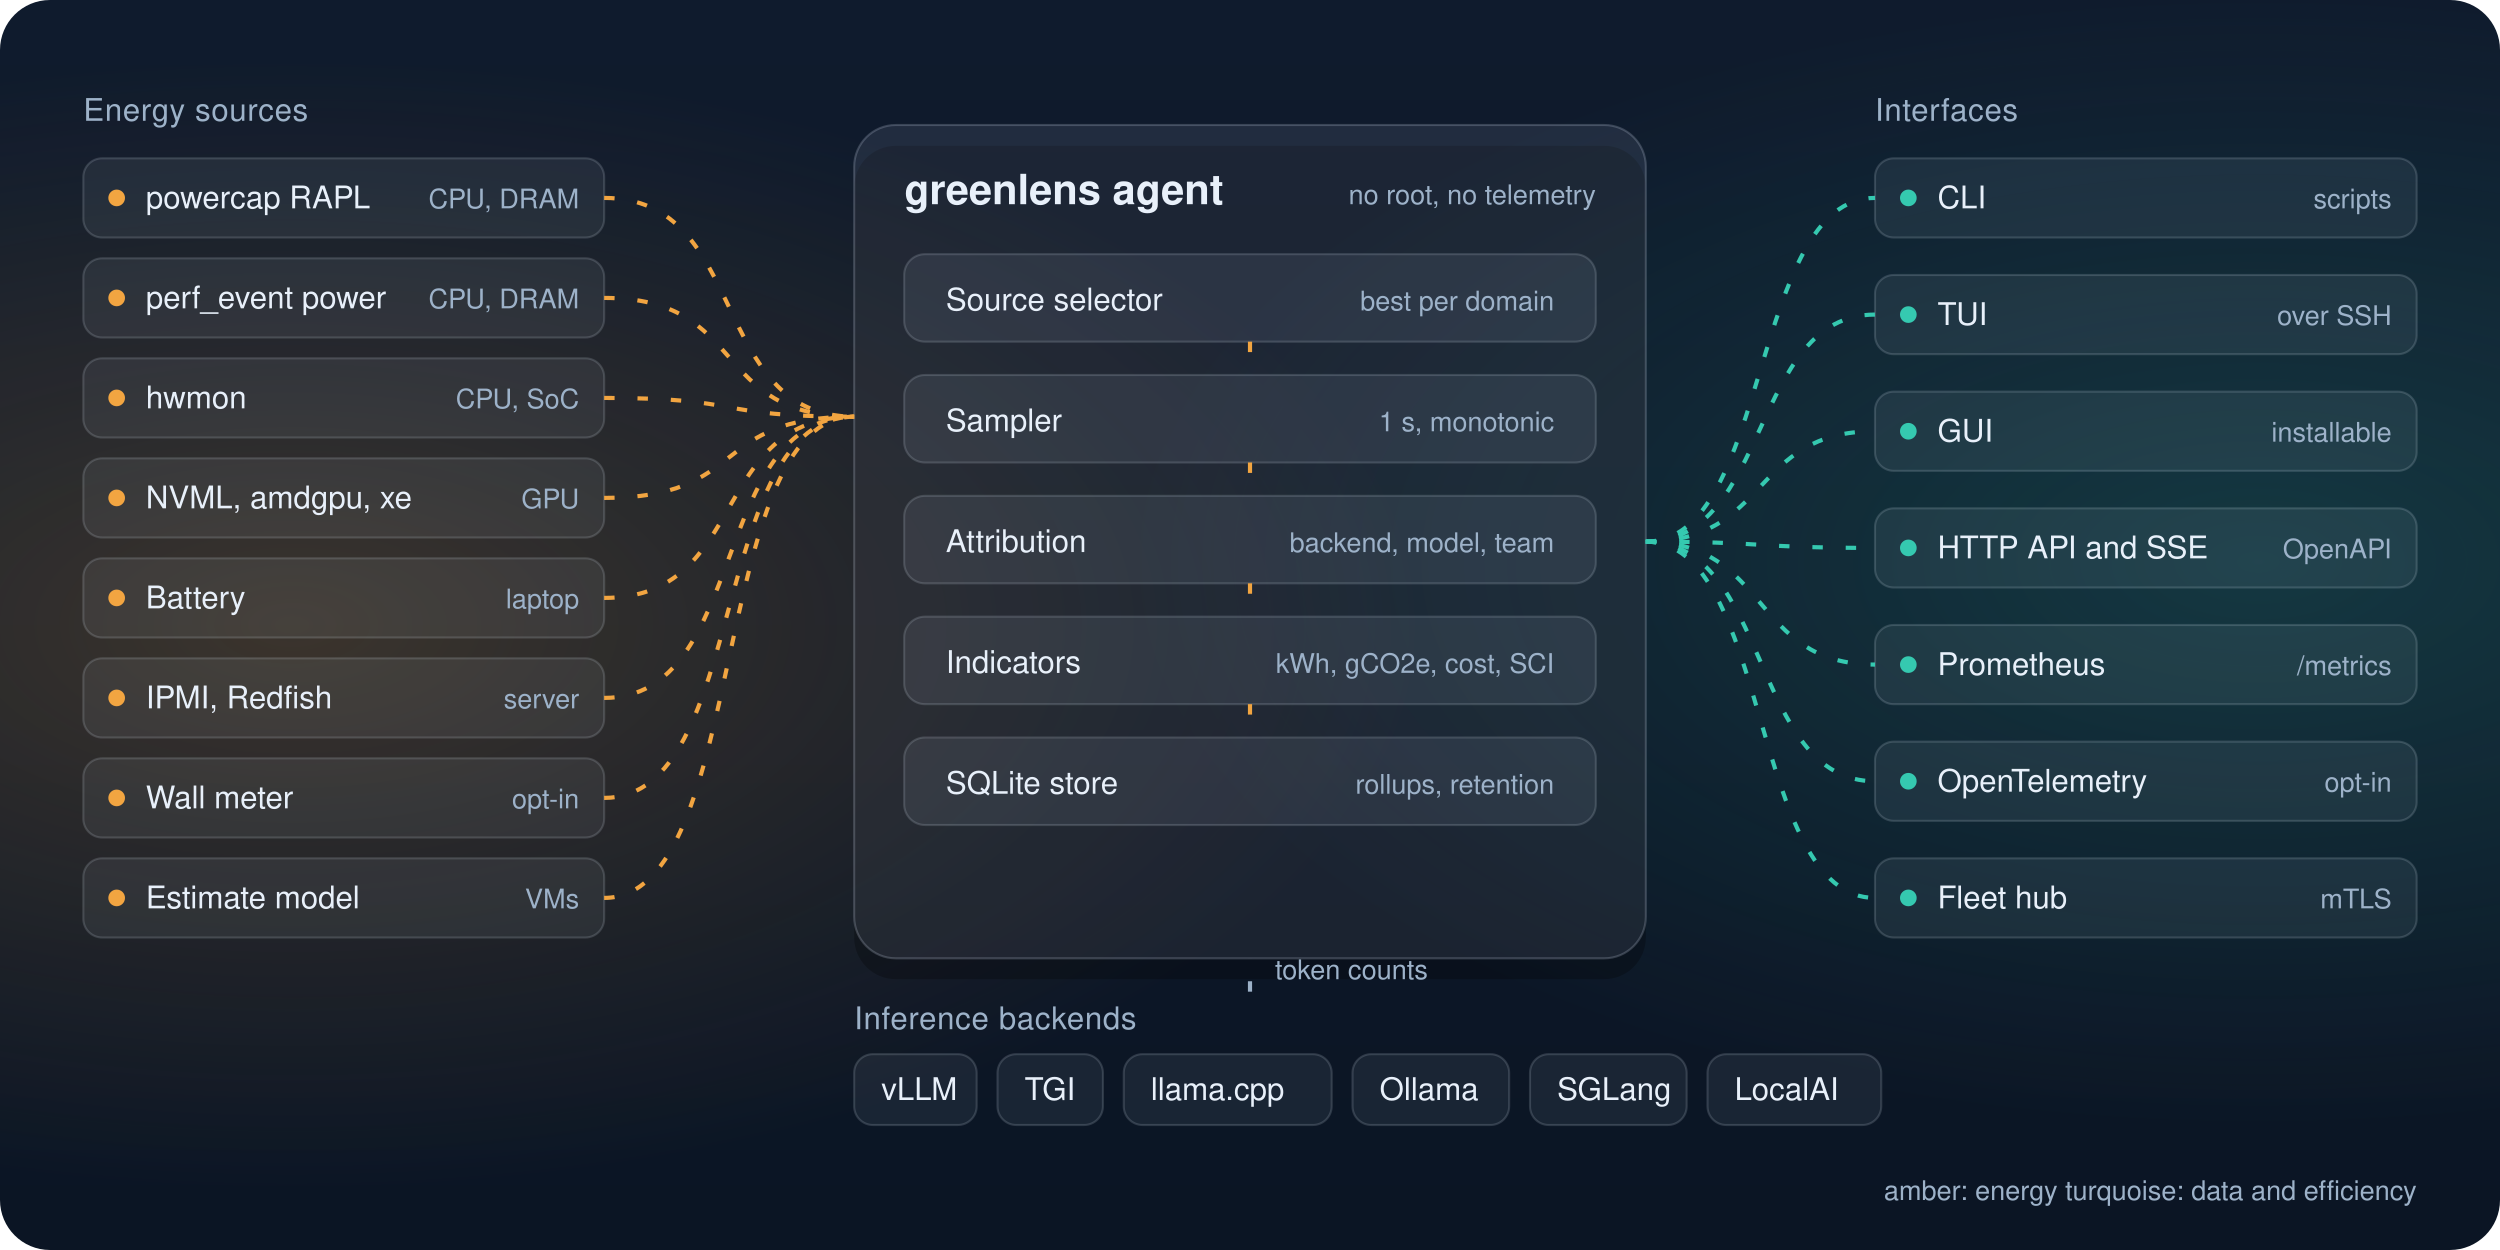
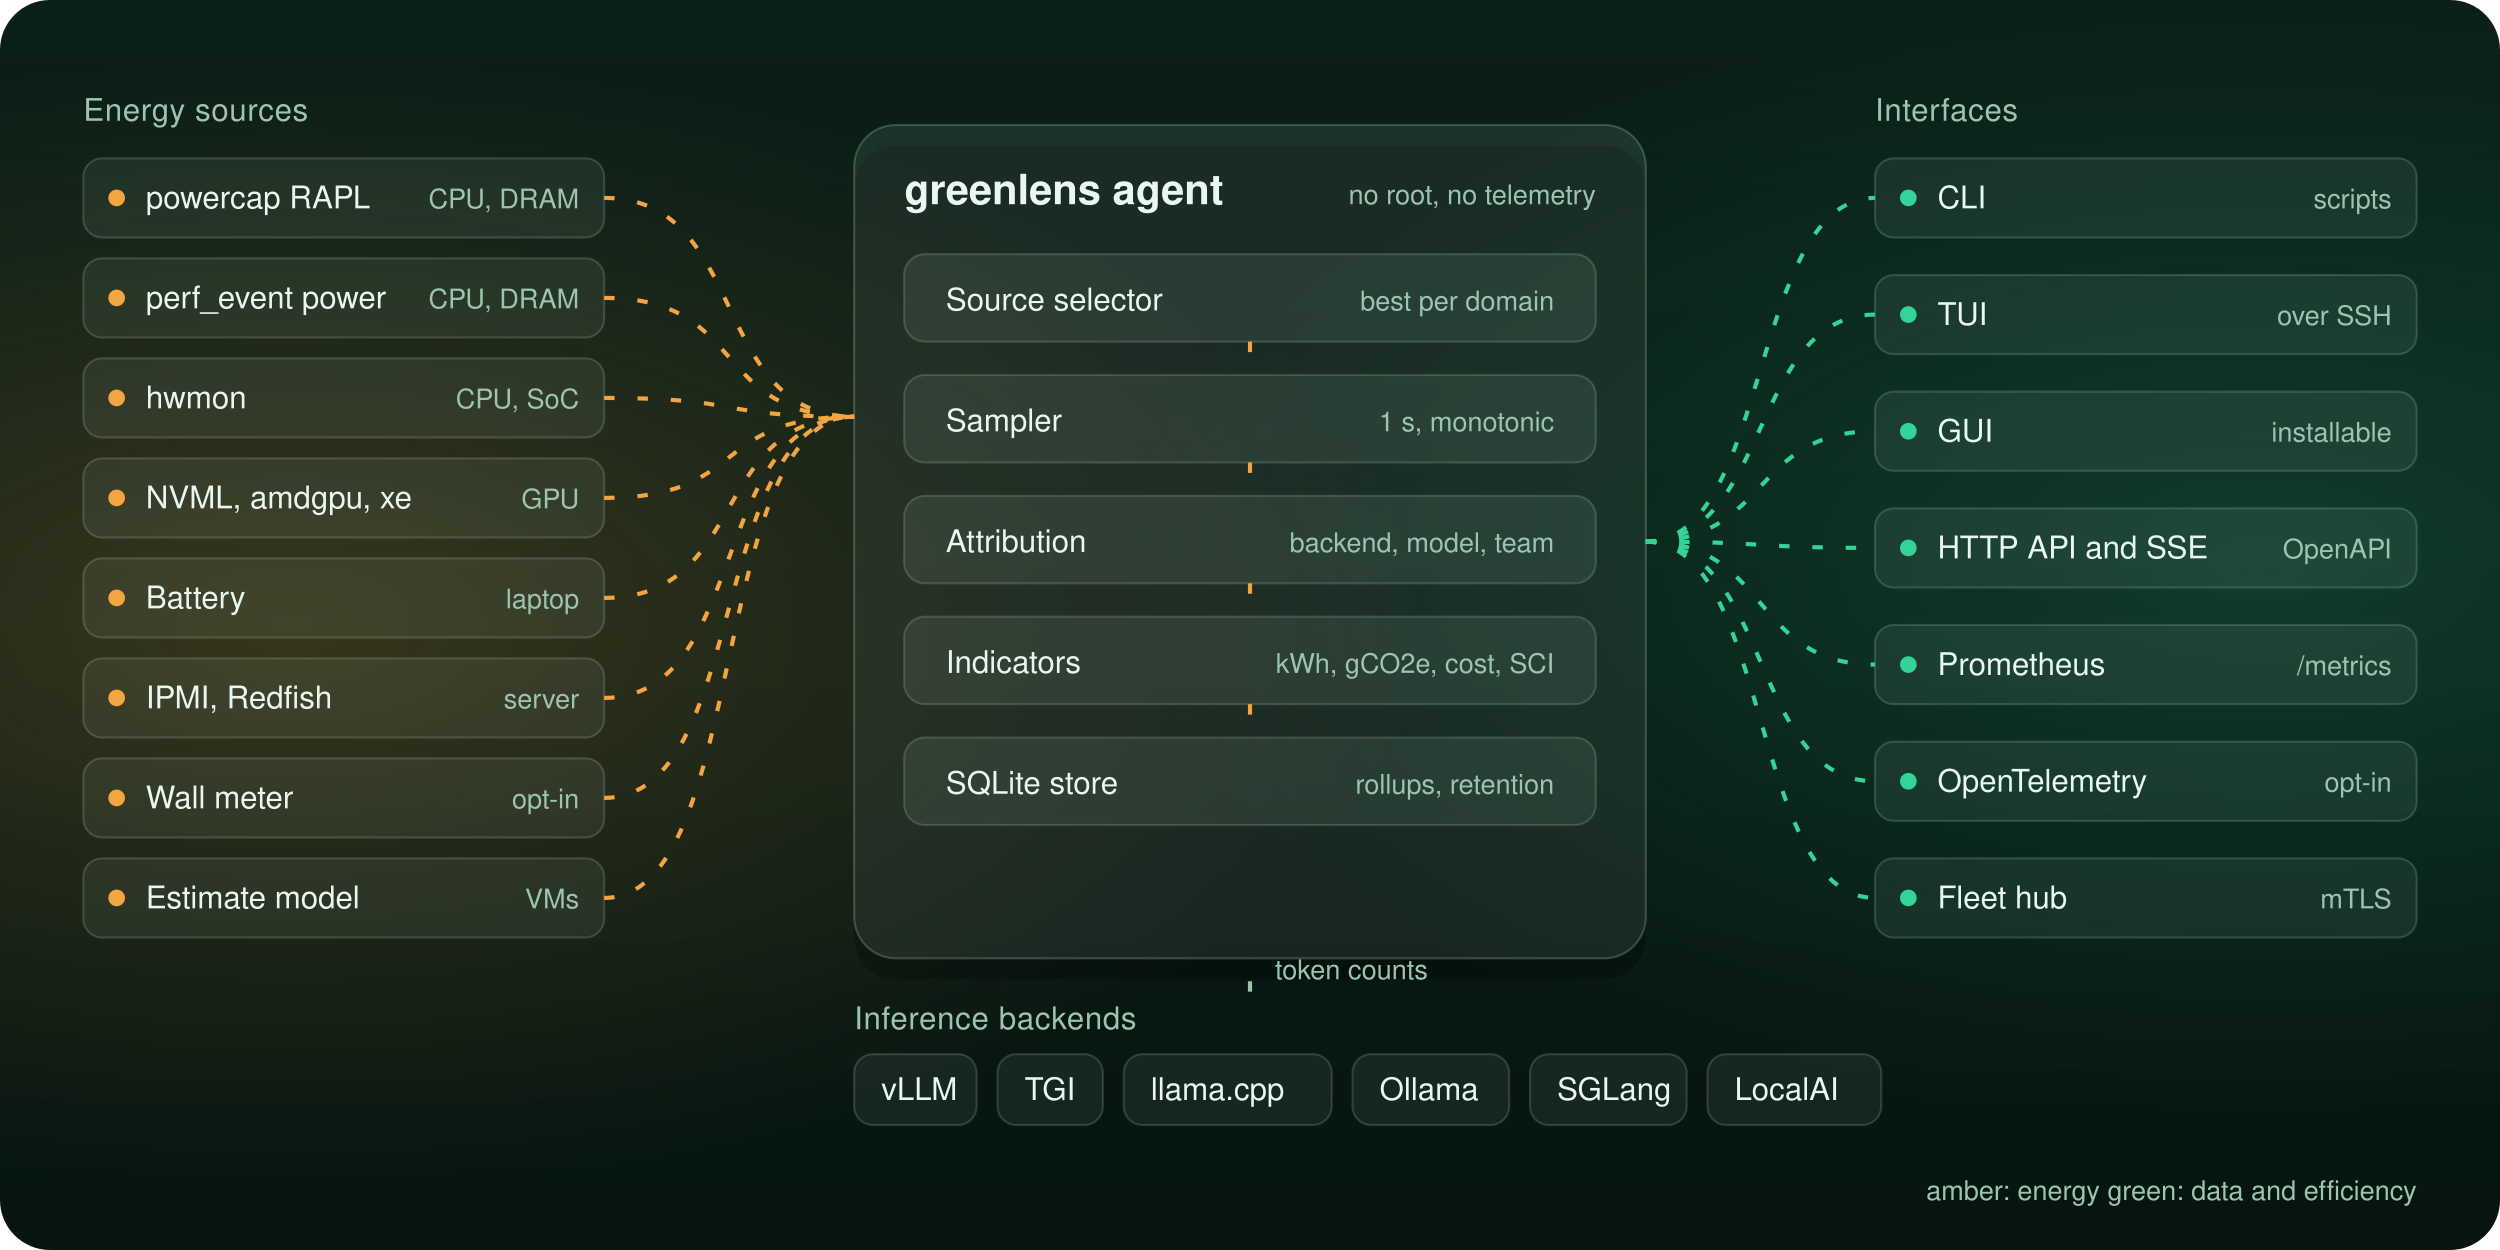
<svg xmlns="http://www.w3.org/2000/svg" viewBox="0 0 1200 600" width="1200" height="600" role="img" aria-labelledby="t">
  <style>
- text{font-family:"IBM Plex Sans","Segoe UI",Helvetica,Arial,sans-serif;fill:#E8F0FA}
- .h{font-size:15px;fill:#9DB2C9;letter-spacing:.3px}
- .b{font-size:15px}.s{font-size:13px;fill:#9DB2C9}.big{font-size:20px;font-weight:600}
+ text{font-family:"IBM Plex Sans","Segoe UI",Helvetica,Arial,sans-serif;fill:#E8F7EF}
+ .h{font-size:15px;fill:#9CC4AF;letter-spacing:.3px}
+ .b{font-size:15px}.s{font-size:13px;fill:#9CC4AF}.big{font-size:20px;font-weight:600}
.flow{fill:none;stroke-width:2;stroke-dasharray:5 11;animation:flow 1.4s linear infinite}
- .load{stroke:#F2A541}.eff{stroke:#35C9B0}.tok{stroke:#9DB2C9}
+ .load{stroke:#F2A541}.eff{stroke:#34D399}.tok{stroke:#9CC4AF}
@keyframes flow{to{stroke-dashoffset:-32}}
.pulse{animation:pulse 6s ease-in-out infinite}
@keyframes pulse{0%,100%{opacity:.5}50%{opacity:1}}
@media (prefers-reduced-motion:reduce){*{animation:none!important}}
</style>
  <defs>
    <linearGradient id="bg" x1="0" y1="0" x2="0" y2="1">
-       <stop offset="0" stop-color="#0F1B2D" />
-       <stop offset="1" stop-color="#0B1524" />
+       <stop offset="0" stop-color="#0A1F17" />
+       <stop offset="1" stop-color="#061510" />
    </linearGradient>
    <radialGradient id="gl" cx="0.12" cy="0.5" r="0.45">
      <stop offset="0" stop-color="#F2A541" stop-opacity=".20" />
      <stop offset="1" stop-color="#F2A541" stop-opacity="0" />
    </radialGradient>
    <radialGradient id="ge" cx="0.9" cy="0.45" r="0.45">
-       <stop offset="0" stop-color="#35C9B0" stop-opacity=".18" />
-       <stop offset="1" stop-color="#35C9B0" stop-opacity="0" />
+       <stop offset="0" stop-color="#34D399" stop-opacity=".18" />
+       <stop offset="1" stop-color="#34D399" stop-opacity="0" />
    </radialGradient>
  </defs>
  <rect width="1200" height="600" rx="24" fill="url(#bg)" />
  <rect class="pulse" width="1200" height="600" rx="24" fill="url(#gl)" />
  <rect class="pulse" width="1200" height="600" rx="24" fill="url(#ge)" />
  <text x="40" y="58" class="h">Energy sources</text>
-   <rect x="40" y="76" width="250" height="38" rx="9" fill="#D6E8FF" fill-opacity="0.07" stroke="#E2EEFF" stroke-opacity=".16" />
+   <rect x="40" y="76" width="250" height="38" rx="9" fill="#D6FFEA" fill-opacity="0.07" stroke="#DCFFEC" stroke-opacity=".16" />
  <circle cx="56" cy="95.0" r="4" fill="#F2A541" />
  <text x="70" y="100" class="b">powercap RAPL</text>
  <text x="278" y="100" class="s" text-anchor="end">CPU, DRAM</text>
-   <rect x="40" y="124" width="250" height="38" rx="9" fill="#D6E8FF" fill-opacity="0.07" stroke="#E2EEFF" stroke-opacity=".16" />
+   <rect x="40" y="124" width="250" height="38" rx="9" fill="#D6FFEA" fill-opacity="0.07" stroke="#DCFFEC" stroke-opacity=".16" />
  <circle cx="56" cy="143.0" r="4" fill="#F2A541" />
  <text x="70" y="148" class="b">perf_event power</text>
  <text x="278" y="148" class="s" text-anchor="end">CPU, DRAM</text>
-   <rect x="40" y="172" width="250" height="38" rx="9" fill="#D6E8FF" fill-opacity="0.07" stroke="#E2EEFF" stroke-opacity=".16" />
+   <rect x="40" y="172" width="250" height="38" rx="9" fill="#D6FFEA" fill-opacity="0.07" stroke="#DCFFEC" stroke-opacity=".16" />
  <circle cx="56" cy="191.0" r="4" fill="#F2A541" />
  <text x="70" y="196" class="b">hwmon</text>
  <text x="278" y="196" class="s" text-anchor="end">CPU, SoC</text>
-   <rect x="40" y="220" width="250" height="38" rx="9" fill="#D6E8FF" fill-opacity="0.07" stroke="#E2EEFF" stroke-opacity=".16" />
+   <rect x="40" y="220" width="250" height="38" rx="9" fill="#D6FFEA" fill-opacity="0.07" stroke="#DCFFEC" stroke-opacity=".16" />
  <circle cx="56" cy="239.0" r="4" fill="#F2A541" />
  <text x="70" y="244" class="b">NVML, amdgpu, xe</text>
  <text x="278" y="244" class="s" text-anchor="end">GPU</text>
-   <rect x="40" y="268" width="250" height="38" rx="9" fill="#D6E8FF" fill-opacity="0.07" stroke="#E2EEFF" stroke-opacity=".16" />
+   <rect x="40" y="268" width="250" height="38" rx="9" fill="#D6FFEA" fill-opacity="0.07" stroke="#DCFFEC" stroke-opacity=".16" />
  <circle cx="56" cy="287.0" r="4" fill="#F2A541" />
  <text x="70" y="292" class="b">Battery</text>
  <text x="278" y="292" class="s" text-anchor="end">laptop</text>
-   <rect x="40" y="316" width="250" height="38" rx="9" fill="#D6E8FF" fill-opacity="0.07" stroke="#E2EEFF" stroke-opacity=".16" />
+   <rect x="40" y="316" width="250" height="38" rx="9" fill="#D6FFEA" fill-opacity="0.07" stroke="#DCFFEC" stroke-opacity=".16" />
  <circle cx="56" cy="335.0" r="4" fill="#F2A541" />
  <text x="70" y="340" class="b">IPMI, Redfish</text>
  <text x="278" y="340" class="s" text-anchor="end">server</text>
-   <rect x="40" y="364" width="250" height="38" rx="9" fill="#D6E8FF" fill-opacity="0.07" stroke="#E2EEFF" stroke-opacity=".16" />
+   <rect x="40" y="364" width="250" height="38" rx="9" fill="#D6FFEA" fill-opacity="0.07" stroke="#DCFFEC" stroke-opacity=".16" />
  <circle cx="56" cy="383.0" r="4" fill="#F2A541" />
  <text x="70" y="388" class="b">Wall meter</text>
  <text x="278" y="388" class="s" text-anchor="end">opt-in</text>
-   <rect x="40" y="412" width="250" height="38" rx="9" fill="#D6E8FF" fill-opacity="0.07" stroke="#E2EEFF" stroke-opacity=".16" />
+   <rect x="40" y="412" width="250" height="38" rx="9" fill="#D6FFEA" fill-opacity="0.07" stroke="#DCFFEC" stroke-opacity=".16" />
  <circle cx="56" cy="431.0" r="4" fill="#F2A541" />
  <text x="70" y="436" class="b">Estimate model</text>
  <text x="278" y="436" class="s" text-anchor="end">VMs</text>
  <rect x="410" y="70" width="380" height="400" rx="20" fill="#000" opacity=".25" />
-   <rect x="410" y="60" width="380" height="400" rx="20" fill="#D6E8FF" fill-opacity="0.09" stroke="#E2EEFF" stroke-opacity=".2" />
+   <rect x="410" y="60" width="380" height="400" rx="20" fill="#D6FFEA" fill-opacity="0.09" stroke="#DCFFEC" stroke-opacity=".2" />
  <text x="434" y="98" class="big">greenlens agent</text>
  <text x="766" y="98" class="s" text-anchor="end">no root, no telemetry</text>
-   <rect x="434" y="122" width="332" height="42" rx="10" fill="#D6E8FF" fill-opacity="0.08" stroke="#E2EEFF" stroke-opacity=".16" />
+   <rect x="434" y="122" width="332" height="42" rx="10" fill="#D6FFEA" fill-opacity="0.08" stroke="#DCFFEC" stroke-opacity=".16" />
  <text x="454" y="149" class="b">Source selector</text>
  <text x="746" y="149" class="s" text-anchor="end">best per domain</text>
  <path class="flow load" d="M600.0 164 V180" />
-   <rect x="434" y="180" width="332" height="42" rx="10" fill="#D6E8FF" fill-opacity="0.08" stroke="#E2EEFF" stroke-opacity=".16" />
+   <rect x="434" y="180" width="332" height="42" rx="10" fill="#D6FFEA" fill-opacity="0.08" stroke="#DCFFEC" stroke-opacity=".16" />
  <text x="454" y="207" class="b">Sampler</text>
  <text x="746" y="207" class="s" text-anchor="end">1 s, monotonic</text>
  <path class="flow load" d="M600.0 222 V238" />
-   <rect x="434" y="238" width="332" height="42" rx="10" fill="#D6E8FF" fill-opacity="0.08" stroke="#E2EEFF" stroke-opacity=".16" />
+   <rect x="434" y="238" width="332" height="42" rx="10" fill="#D6FFEA" fill-opacity="0.08" stroke="#DCFFEC" stroke-opacity=".16" />
  <text x="454" y="265" class="b">Attribution</text>
  <text x="746" y="265" class="s" text-anchor="end">backend, model, team</text>
  <path class="flow load" d="M600.0 280 V296" />
-   <rect x="434" y="296" width="332" height="42" rx="10" fill="#D6E8FF" fill-opacity="0.08" stroke="#E2EEFF" stroke-opacity=".16" />
+   <rect x="434" y="296" width="332" height="42" rx="10" fill="#D6FFEA" fill-opacity="0.08" stroke="#DCFFEC" stroke-opacity=".16" />
  <text x="454" y="323" class="b">Indicators</text>
  <text x="746" y="323" class="s" text-anchor="end">kWh, gCO2e, cost, SCI</text>
  <path class="flow load" d="M600.0 338 V354" />
-   <rect x="434" y="354" width="332" height="42" rx="10" fill="#D6E8FF" fill-opacity="0.08" stroke="#E2EEFF" stroke-opacity=".16" />
+   <rect x="434" y="354" width="332" height="42" rx="10" fill="#D6FFEA" fill-opacity="0.08" stroke="#DCFFEC" stroke-opacity=".16" />
  <text x="454" y="381" class="b">SQLite store</text>
  <text x="746" y="381" class="s" text-anchor="end">rollups, retention</text>
  <path class="flow load" d="M290 95.0 C360 95.0, 340 200, 410 200" />
  <path class="flow load" d="M290 143.0 C360 143.0, 340 200, 410 200" />
  <path class="flow load" d="M290 191.0 C360 191.0, 340 200, 410 200" />
  <path class="flow load" d="M290 239.0 C360 239.0, 340 200, 410 200" />
  <path class="flow load" d="M290 287.0 C360 287.0, 340 200, 410 200" />
  <path class="flow load" d="M290 335.0 C360 335.0, 340 200, 410 200" />
  <path class="flow load" d="M290 383.0 C360 383.0, 340 200, 410 200" />
  <path class="flow load" d="M290 431.0 C360 431.0, 340 200, 410 200" />
  <text x="900" y="58" class="h">Interfaces</text>
-   <rect x="900" y="76" width="260" height="38" rx="9" fill="#D6E8FF" fill-opacity="0.07" stroke="#E2EEFF" stroke-opacity=".16" />
-   <circle cx="916" cy="95.0" r="4" fill="#35C9B0" />
+   <rect x="900" y="76" width="260" height="38" rx="9" fill="#D6FFEA" fill-opacity="0.07" stroke="#DCFFEC" stroke-opacity=".16" />
+   <circle cx="916" cy="95.0" r="4" fill="#34D399" />
  <text x="930" y="100" class="b">CLI</text>
  <text x="1148" y="100" class="s" text-anchor="end">scripts</text>
  <path class="flow eff" d="M790 260 C850 260, 840 95.0, 900 95.0" />
-   <rect x="900" y="132" width="260" height="38" rx="9" fill="#D6E8FF" fill-opacity="0.07" stroke="#E2EEFF" stroke-opacity=".16" />
-   <circle cx="916" cy="151.0" r="4" fill="#35C9B0" />
+   <rect x="900" y="132" width="260" height="38" rx="9" fill="#D6FFEA" fill-opacity="0.07" stroke="#DCFFEC" stroke-opacity=".16" />
+   <circle cx="916" cy="151.0" r="4" fill="#34D399" />
  <text x="930" y="156" class="b">TUI</text>
  <text x="1148" y="156" class="s" text-anchor="end">over SSH</text>
  <path class="flow eff" d="M790 260 C850 260, 840 151.0, 900 151.0" />
-   <rect x="900" y="188" width="260" height="38" rx="9" fill="#D6E8FF" fill-opacity="0.07" stroke="#E2EEFF" stroke-opacity=".16" />
-   <circle cx="916" cy="207.0" r="4" fill="#35C9B0" />
+   <rect x="900" y="188" width="260" height="38" rx="9" fill="#D6FFEA" fill-opacity="0.07" stroke="#DCFFEC" stroke-opacity=".16" />
+   <circle cx="916" cy="207.0" r="4" fill="#34D399" />
  <text x="930" y="212" class="b">GUI</text>
  <text x="1148" y="212" class="s" text-anchor="end">installable</text>
  <path class="flow eff" d="M790 260 C850 260, 840 207.0, 900 207.0" />
-   <rect x="900" y="244" width="260" height="38" rx="9" fill="#D6E8FF" fill-opacity="0.07" stroke="#E2EEFF" stroke-opacity=".16" />
-   <circle cx="916" cy="263.0" r="4" fill="#35C9B0" />
+   <rect x="900" y="244" width="260" height="38" rx="9" fill="#D6FFEA" fill-opacity="0.07" stroke="#DCFFEC" stroke-opacity=".16" />
+   <circle cx="916" cy="263.0" r="4" fill="#34D399" />
  <text x="930" y="268" class="b">HTTP API and SSE</text>
  <text x="1148" y="268" class="s" text-anchor="end">OpenAPI</text>
  <path class="flow eff" d="M790 260 C850 260, 840 263.0, 900 263.0" />
-   <rect x="900" y="300" width="260" height="38" rx="9" fill="#D6E8FF" fill-opacity="0.07" stroke="#E2EEFF" stroke-opacity=".16" />
-   <circle cx="916" cy="319.0" r="4" fill="#35C9B0" />
+   <rect x="900" y="300" width="260" height="38" rx="9" fill="#D6FFEA" fill-opacity="0.07" stroke="#DCFFEC" stroke-opacity=".16" />
+   <circle cx="916" cy="319.0" r="4" fill="#34D399" />
  <text x="930" y="324" class="b">Prometheus</text>
  <text x="1148" y="324" class="s" text-anchor="end">/metrics</text>
  <path class="flow eff" d="M790 260 C850 260, 840 319.0, 900 319.0" />
-   <rect x="900" y="356" width="260" height="38" rx="9" fill="#D6E8FF" fill-opacity="0.07" stroke="#E2EEFF" stroke-opacity=".16" />
-   <circle cx="916" cy="375.0" r="4" fill="#35C9B0" />
+   <rect x="900" y="356" width="260" height="38" rx="9" fill="#D6FFEA" fill-opacity="0.07" stroke="#DCFFEC" stroke-opacity=".16" />
+   <circle cx="916" cy="375.0" r="4" fill="#34D399" />
  <text x="930" y="380" class="b">OpenTelemetry</text>
  <text x="1148" y="380" class="s" text-anchor="end">opt-in</text>
  <path class="flow eff" d="M790 260 C850 260, 840 375.0, 900 375.0" />
-   <rect x="900" y="412" width="260" height="38" rx="9" fill="#D6E8FF" fill-opacity="0.07" stroke="#E2EEFF" stroke-opacity=".16" />
-   <circle cx="916" cy="431.0" r="4" fill="#35C9B0" />
+   <rect x="900" y="412" width="260" height="38" rx="9" fill="#D6FFEA" fill-opacity="0.07" stroke="#DCFFEC" stroke-opacity=".16" />
+   <circle cx="916" cy="431.0" r="4" fill="#34D399" />
  <text x="930" y="436" class="b">Fleet hub</text>
  <text x="1148" y="436" class="s" text-anchor="end">mTLS</text>
  <path class="flow eff" d="M790 260 C850 260, 840 431.0, 900 431.0" />
  <text x="410" y="494" class="h">Inference backends</text>
-   <rect x="410" y="506" width="58.8" height="34" rx="9" fill="#D6E8FF" fill-opacity="0.07" stroke="#E2EEFF" stroke-opacity=".16" />
+   <rect x="410" y="506" width="58.8" height="34" rx="9" fill="#D6FFEA" fill-opacity="0.07" stroke="#DCFFEC" stroke-opacity=".16" />
  <text x="423" y="528" class="b">vLLM</text>
-   <rect x="478.8" y="506" width="50.6" height="34" rx="9" fill="#D6E8FF" fill-opacity="0.07" stroke="#E2EEFF" stroke-opacity=".16" />
+   <rect x="478.8" y="506" width="50.6" height="34" rx="9" fill="#D6FFEA" fill-opacity="0.07" stroke="#DCFFEC" stroke-opacity=".16" />
  <text x="491.8" y="528" class="b">TGI</text>
-   <rect x="539.4" y="506" width="99.8" height="34" rx="9" fill="#D6E8FF" fill-opacity="0.07" stroke="#E2EEFF" stroke-opacity=".16" />
+   <rect x="539.4" y="506" width="99.8" height="34" rx="9" fill="#D6FFEA" fill-opacity="0.07" stroke="#DCFFEC" stroke-opacity=".16" />
  <text x="552.4" y="528" class="b">llama.cpp</text>
-   <rect x="649.2" y="506" width="75.2" height="34" rx="9" fill="#D6E8FF" fill-opacity="0.07" stroke="#E2EEFF" stroke-opacity=".16" />
+   <rect x="649.2" y="506" width="75.2" height="34" rx="9" fill="#D6FFEA" fill-opacity="0.07" stroke="#DCFFEC" stroke-opacity=".16" />
  <text x="662.2" y="528" class="b">Ollama</text>
-   <rect x="734.4" y="506" width="75.2" height="34" rx="9" fill="#D6E8FF" fill-opacity="0.07" stroke="#E2EEFF" stroke-opacity=".16" />
+   <rect x="734.4" y="506" width="75.2" height="34" rx="9" fill="#D6FFEA" fill-opacity="0.07" stroke="#DCFFEC" stroke-opacity=".16" />
  <text x="747.4" y="528" class="b">SGLang</text>
-   <rect x="819.6" y="506" width="83.4" height="34" rx="9" fill="#D6E8FF" fill-opacity="0.07" stroke="#E2EEFF" stroke-opacity=".16" />
+   <rect x="819.6" y="506" width="83.4" height="34" rx="9" fill="#D6FFEA" fill-opacity="0.07" stroke="#DCFFEC" stroke-opacity=".16" />
  <text x="832.6" y="528" class="b">LocalAI</text>
  <path class="flow tok" d="M600.0 476 V460" />
  <text x="612.0" y="470" class="s">token counts</text>
-   <text x="1160" y="576" class="s" text-anchor="end">amber: energy    turquoise: data and efficiency</text>
+   <text x="1160" y="576" class="s" text-anchor="end">amber: energy    green: data and efficiency</text>
</svg>
